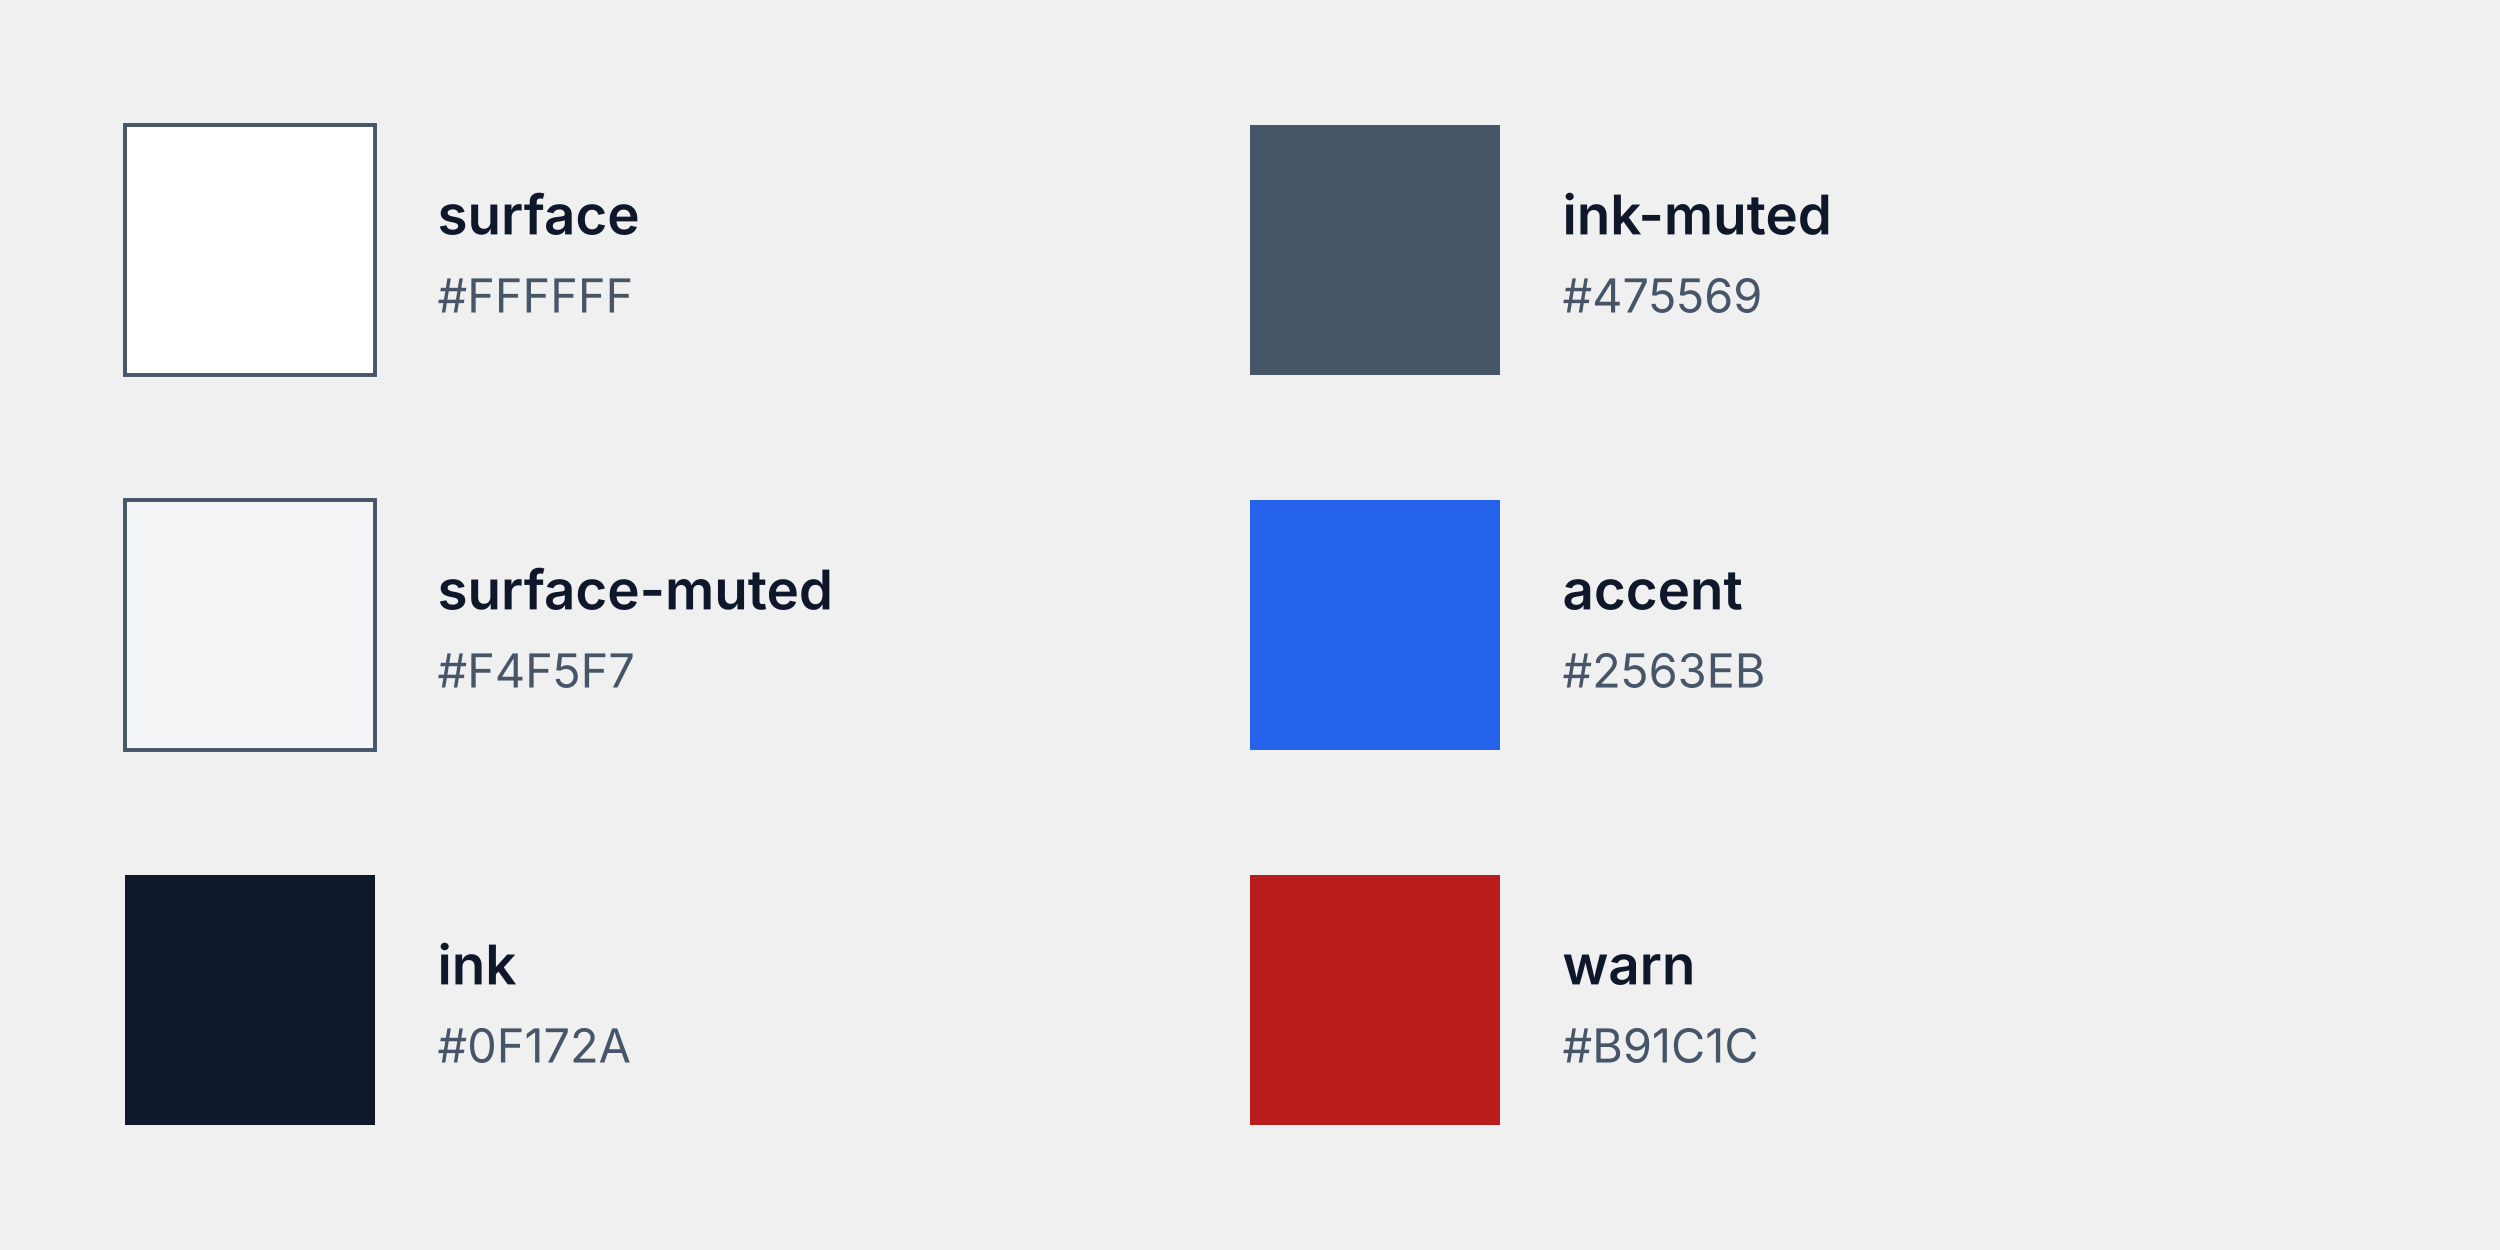
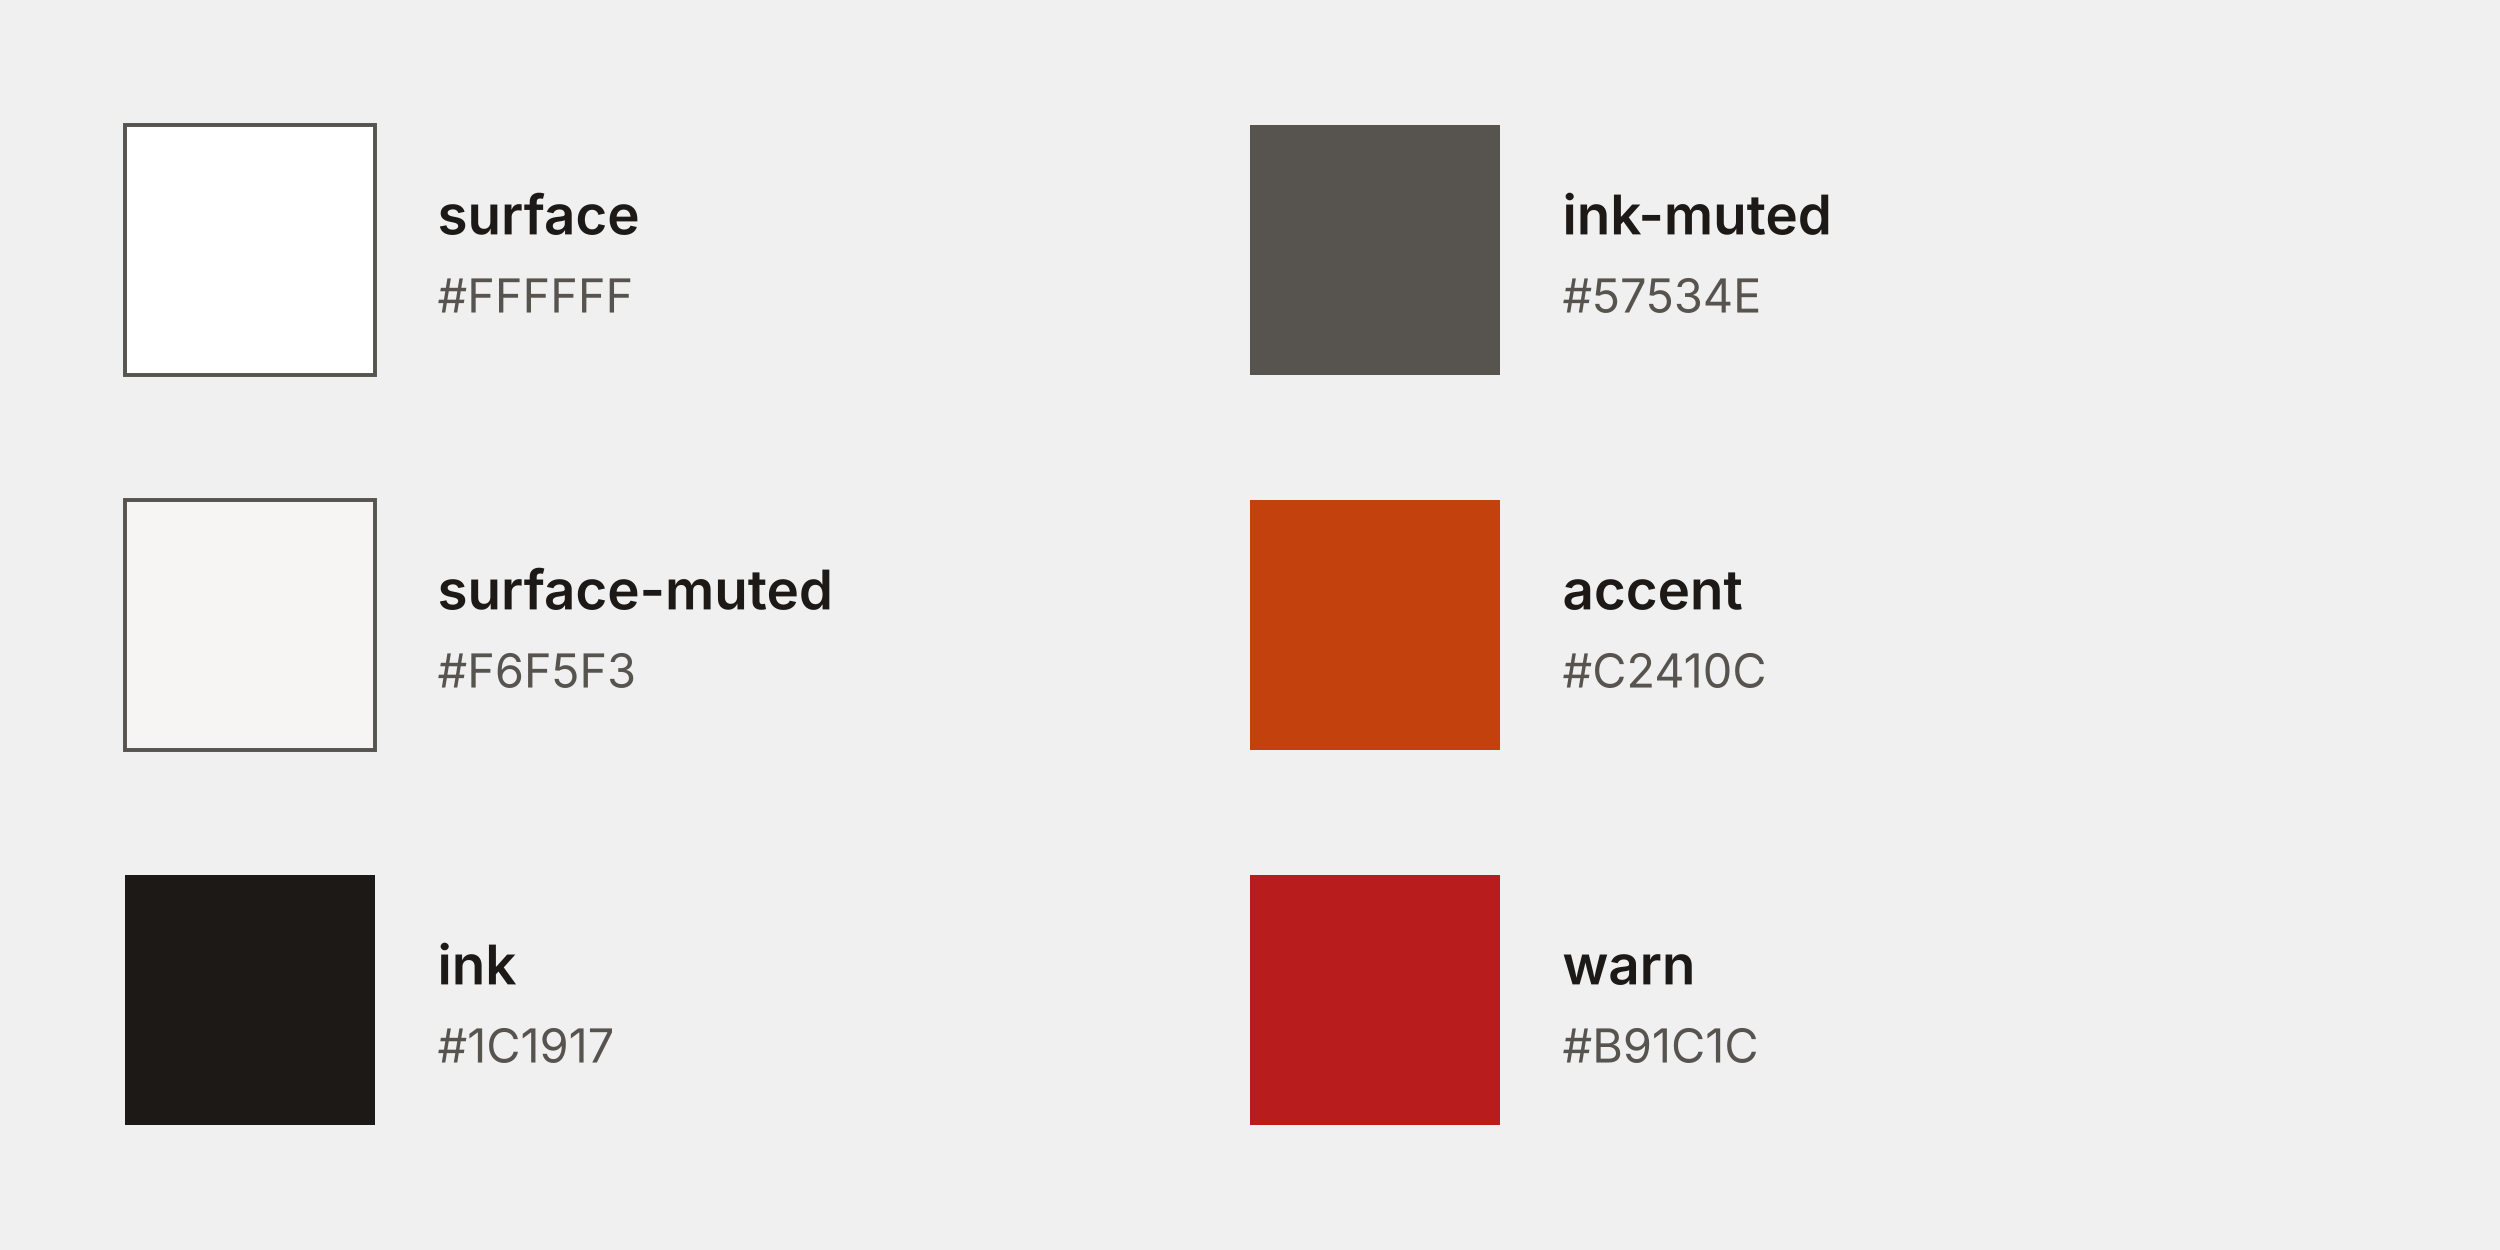
<svg xmlns="http://www.w3.org/2000/svg" width="640" height="320" viewBox="0 0 640 320" font-family="Inter, ui-sans-serif, system-ui, sans-serif">
-   <rect x="32" y="32" width="64" height="64" fill="#FFFFFF" stroke="#475569" stroke-width="1" />
-   <text x="112" y="60" font-size="14" font-weight="600" fill="#0F172A">surface</text>
-   <text x="112" y="80" font-size="12" fill="#475569">#FFFFFF</text>
-   <rect x="32" y="128" width="64" height="64" fill="#F4F5F7" stroke="#475569" stroke-width="1" />
-   <text x="112" y="156" font-size="14" font-weight="600" fill="#0F172A">surface-muted</text>
-   <text x="112" y="176" font-size="12" fill="#475569">#F4F5F7</text>
-   <rect x="32" y="224" width="64" height="64" fill="#0F172A" />
-   <text x="112" y="252" font-size="14" font-weight="600" fill="#0F172A">ink</text>
-   <text x="112" y="272" font-size="12" fill="#475569">#0F172A</text>
-   <rect x="320" y="32" width="64" height="64" fill="#475569" />
-   <text x="400" y="60" font-size="14" font-weight="600" fill="#0F172A">ink-muted</text>
-   <text x="400" y="80" font-size="12" fill="#475569">#475569</text>
-   <rect x="320" y="128" width="64" height="64" fill="#2563EB" />
-   <text x="400" y="156" font-size="14" font-weight="600" fill="#0F172A">accent</text>
-   <text x="400" y="176" font-size="12" fill="#475569">#2563EB</text>
+   <rect x="32" y="32" width="64" height="64" fill="#FFFFFF" stroke="#57534E" stroke-width="1" />
+   <text x="112" y="60" font-size="14" font-weight="600" fill="#1C1917">surface</text>
+   <text x="112" y="80" font-size="12" fill="#57534E">#FFFFFF</text>
+   <rect x="32" y="128" width="64" height="64" fill="#F6F5F3" stroke="#57534E" stroke-width="1" />
+   <text x="112" y="156" font-size="14" font-weight="600" fill="#1C1917">surface-muted</text>
+   <text x="112" y="176" font-size="12" fill="#57534E">#F6F5F3</text>
+   <rect x="32" y="224" width="64" height="64" fill="#1C1917" />
+   <text x="112" y="252" font-size="14" font-weight="600" fill="#1C1917">ink</text>
+   <text x="112" y="272" font-size="12" fill="#57534E">#1C1917</text>
+   <rect x="320" y="32" width="64" height="64" fill="#57534E" />
+   <text x="400" y="60" font-size="14" font-weight="600" fill="#1C1917">ink-muted</text>
+   <text x="400" y="80" font-size="12" fill="#57534E">#57534E</text>
+   <rect x="320" y="128" width="64" height="64" fill="#C2410C" />
+   <text x="400" y="156" font-size="14" font-weight="600" fill="#1C1917">accent</text>
+   <text x="400" y="176" font-size="12" fill="#57534E">#C2410C</text>
  <rect x="320" y="224" width="64" height="64" fill="#B91C1C" />
-   <text x="400" y="252" font-size="14" font-weight="600" fill="#0F172A">warn</text>
-   <text x="400" y="272" font-size="12" fill="#475569">#B91C1C</text>
+   <text x="400" y="252" font-size="14" font-weight="600" fill="#1C1917">warn</text>
+   <text x="400" y="272" font-size="12" fill="#57534E">#B91C1C</text>
</svg>
